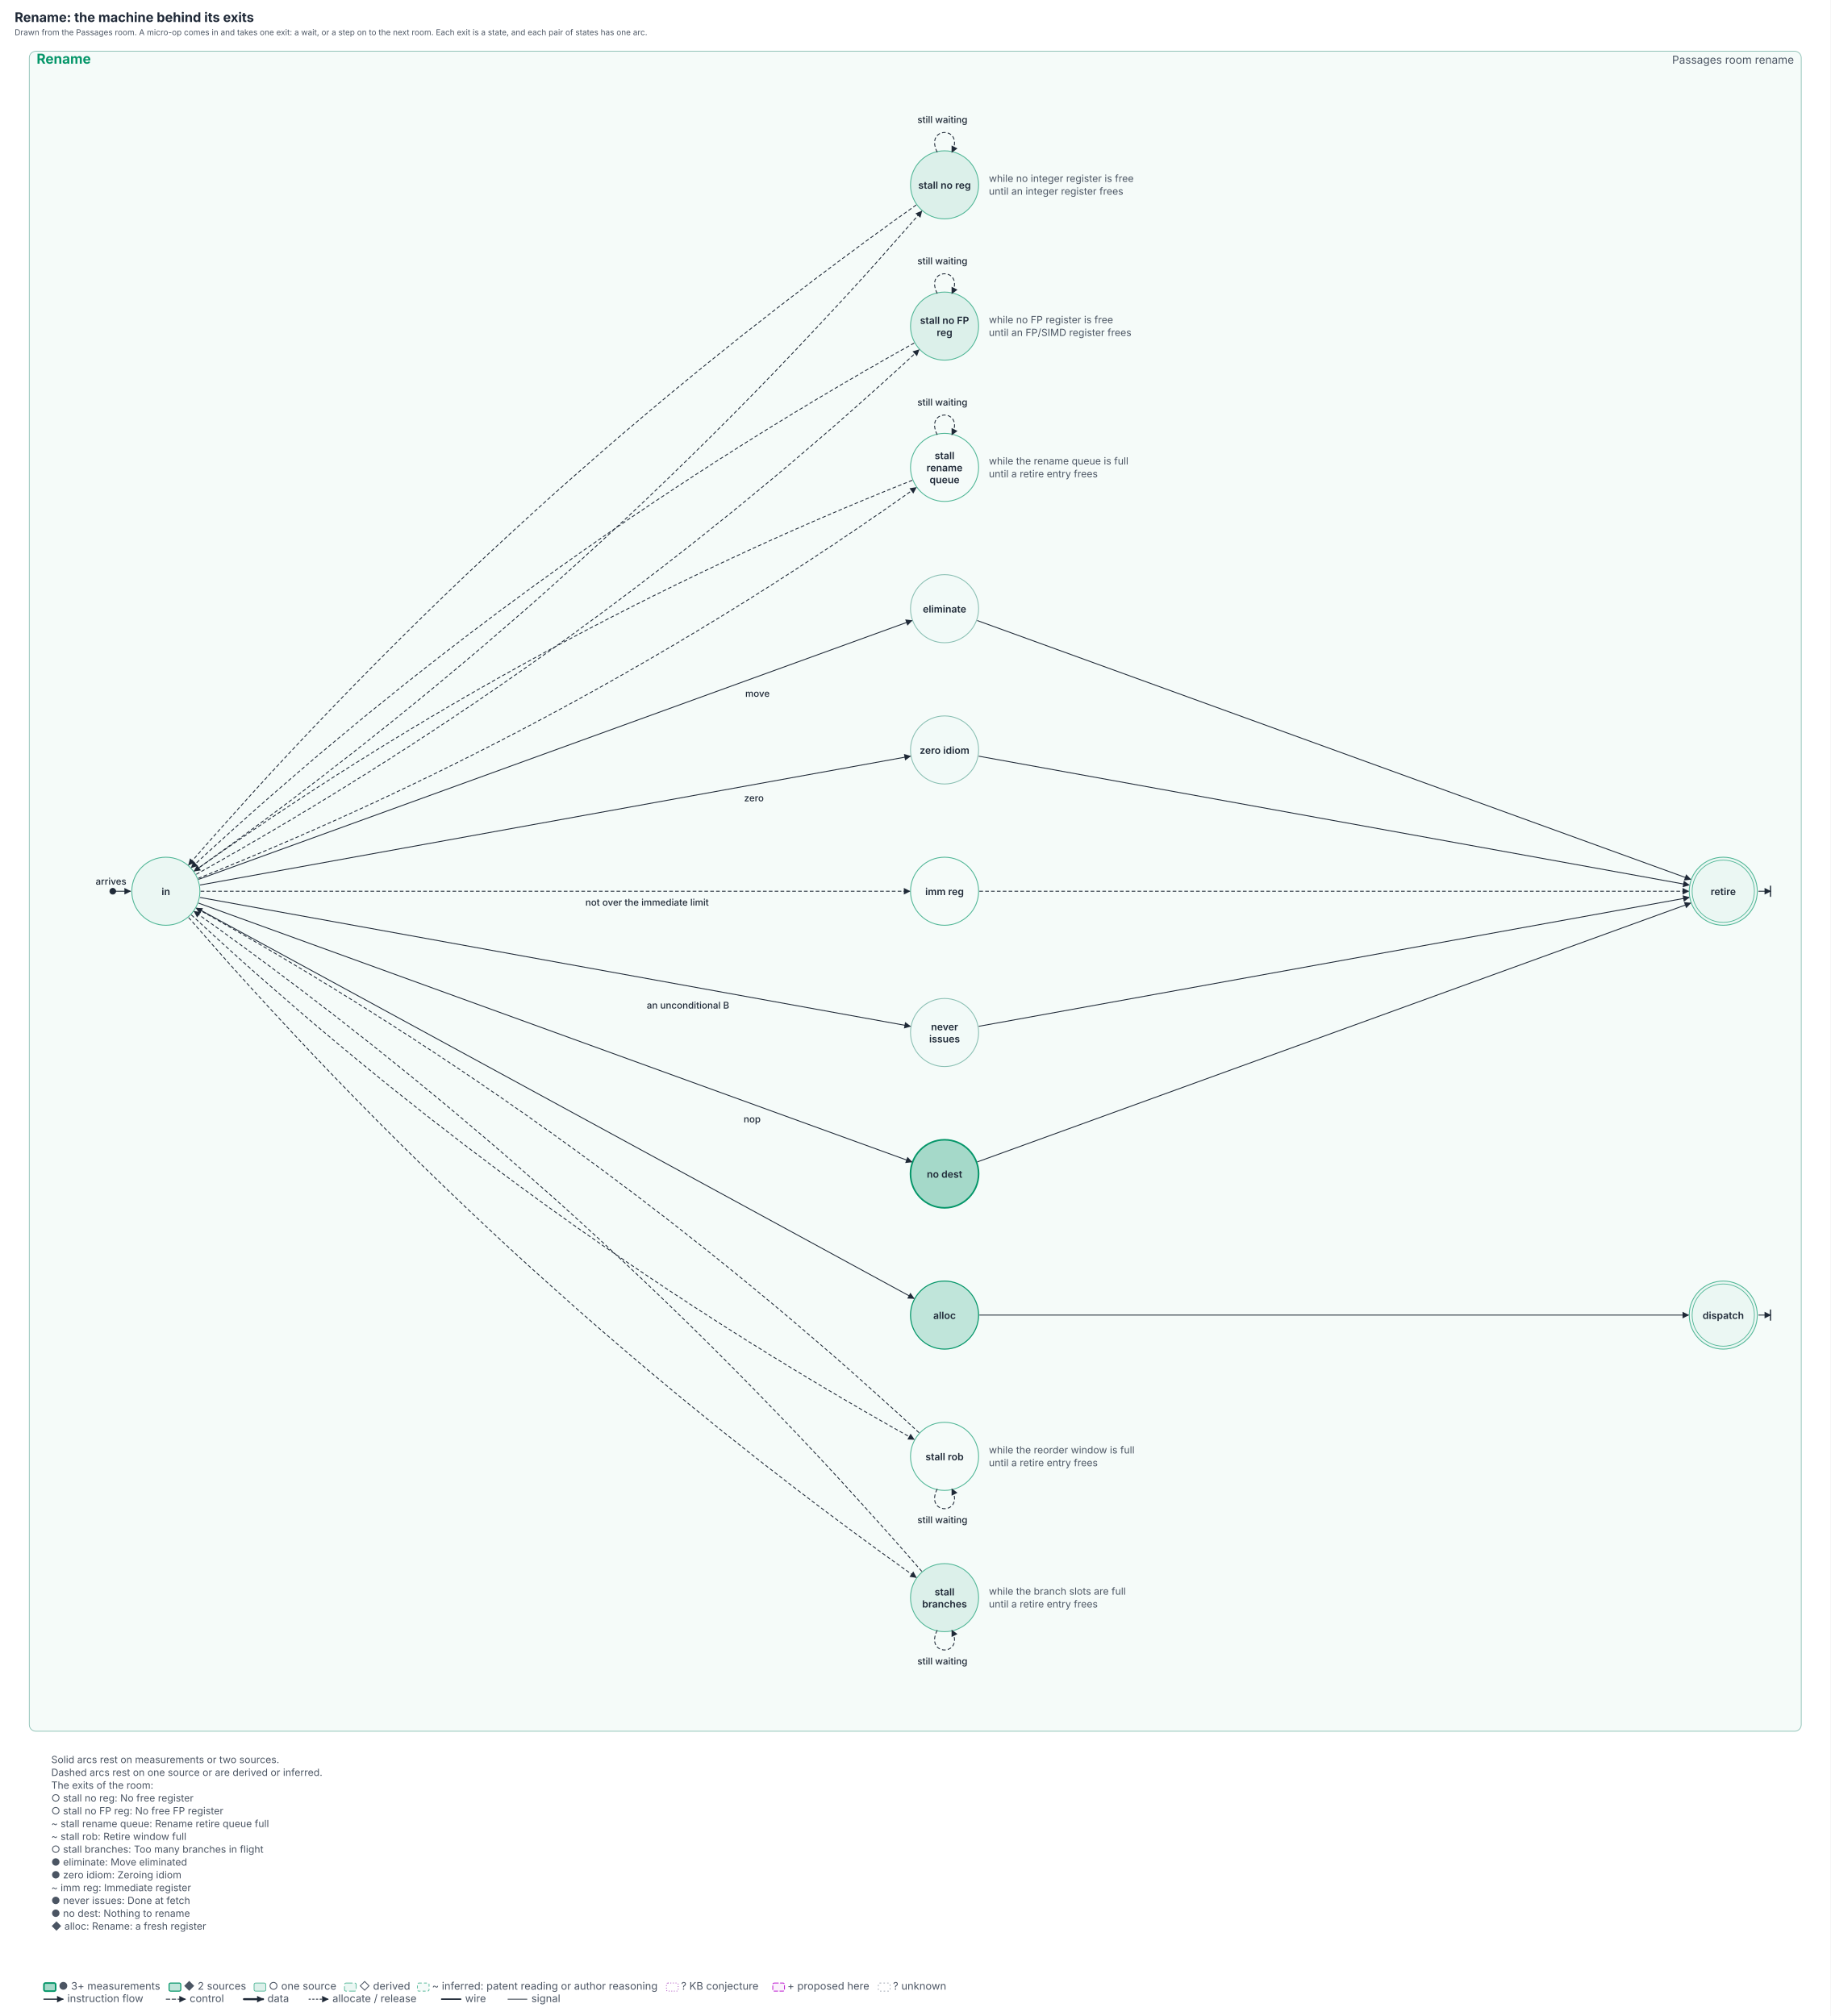
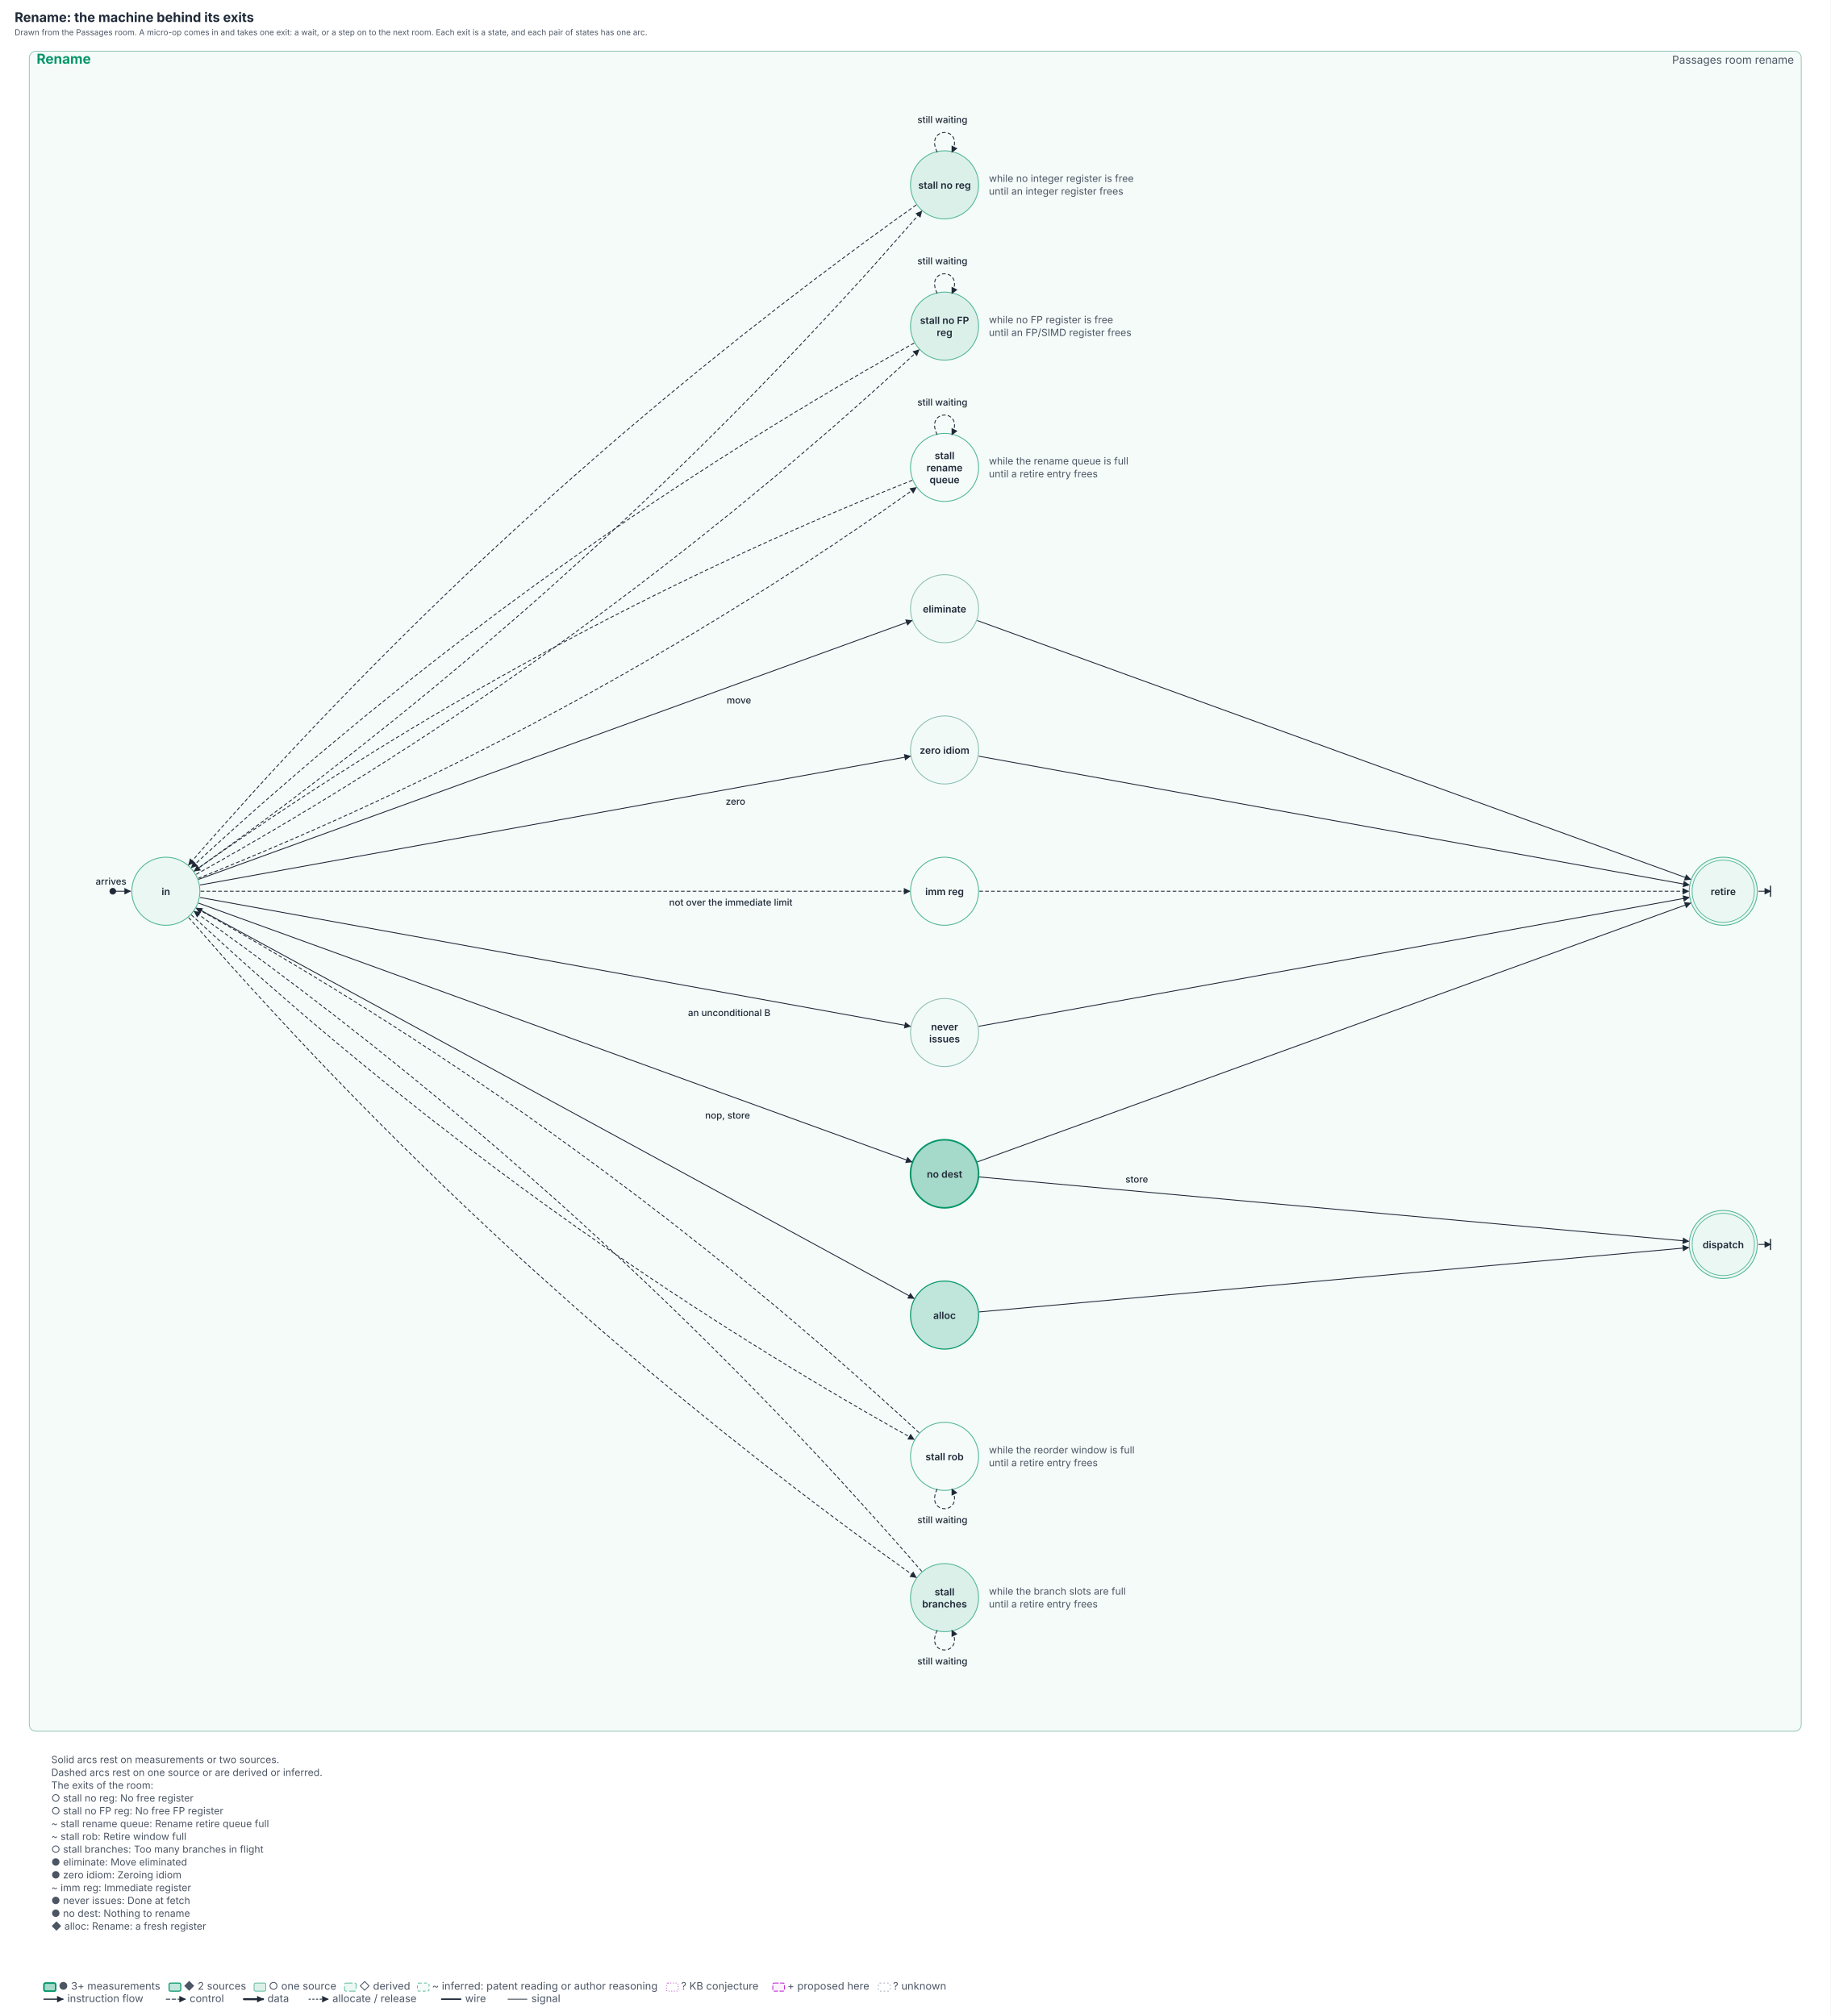
<svg xmlns="http://www.w3.org/2000/svg" viewBox="0 0 2500 2754.0" width="2500" height="2754.0" role="img" aria-label="Rename: the machine behind its exits" font-family="Inter, 'Helvetica Neue', Arial, sans-serif" data-kinds="fsm">
  <defs>
    <marker id="arrow" viewBox="0 0 10 10" refX="9" refY="5" markerWidth="9" markerHeight="9" markerUnits="userSpaceOnUse" orient="auto-start-reverse">
      <path d="M0,0 L10,5 L0,10 z" fill="#1f2937" />
    </marker>
    <marker id="arrowrev" viewBox="0 0 10 10" refX="1" refY="5" markerWidth="9" markerHeight="9" markerUnits="userSpaceOnUse" orient="auto-start-reverse">
      <path d="M10,0 L0,5 L10,10 z" fill="#1f2937" />
    </marker>
  </defs>
  <rect x="0" y="0" width="2500" height="2754.0" fill="#ffffff" />
  <text x="20" y="30" font-family="Inter, 'Helvetica Neue', Arial, sans-serif" font-size="18" font-weight="700" fill="#1f2937">Rename: the machine behind its exits</text>
  <text x="20" y="48" font-family="Inter, 'Helvetica Neue', Arial, sans-serif" font-size="11" fill="#4b5563">Drawn from the Passages room. A micro-op comes in and takes one exit: a wait, or a step on to the next room. Each exit is a state, and each pair of states has one arc.</text>
  <rect x="40.0" y="70.0" width="2420.0" height="2295.0" rx="9" fill="#f5fbf9" stroke="#8abfb3" stroke-width="1" />
  <text x="50.0" y="87.0" font-family="Inter, 'Helvetica Neue', Arial, sans-serif" font-size="18.75" font-weight="700" fill="#059669" text-anchor="start">Rename</text>
  <text x="2450.0" y="87.0" font-family="Inter, 'Helvetica Neue', Arial, sans-serif" font-size="15" font-weight="400" fill="#4b5563" text-anchor="end">Passages room rename</text>
  <circle cx="226.5" cy="1217.5" r="46.5" fill="#ebf7f3" stroke="#50b696" stroke-width="1.2" />
  <circle cx="1290.0" cy="252.5" r="46.5" fill="#dcf0ea" stroke="#50b696" stroke-width="1.2" />
  <circle cx="1290.0" cy="445.5" r="46.5" fill="#dcf0ea" stroke="#50b696" stroke-width="1.2" />
  <circle cx="1290.0" cy="638.5" r="46.5" fill="#f5fbf9" stroke="#50b696" stroke-width="1.2" />
  <circle cx="1290.0" cy="831.5" r="46.5" fill="#f2faf8" stroke="#8abfb3" stroke-width="1.2" />
  <circle cx="1290.0" cy="1024.5" r="46.5" fill="#f2faf8" stroke="#8abfb3" stroke-width="1.2" />
  <circle cx="1290.0" cy="1217.5" r="46.5" fill="#f5fbf9" stroke="#50b696" stroke-width="1.2" />
  <circle cx="1290.0" cy="1410.5" r="46.5" fill="#f2faf8" stroke="#8abfb3" stroke-width="1.2" />
  <circle cx="1290.0" cy="1603.5" r="46.5" fill="#a5d9c9" stroke="#059669" stroke-width="2.2" />
  <circle cx="1290.0" cy="1796.5" r="46.5" fill="#c0e5da" stroke="#059669" stroke-width="1.4" />
  <circle cx="1290.0" cy="1989.5" r="46.5" fill="#f5fbf9" stroke="#50b696" stroke-width="1.2" />
  <circle cx="1290.0" cy="2182.5" r="46.5" fill="#dcf0ea" stroke="#50b696" stroke-width="1.2" />
  <circle cx="2353.5" cy="1217.5" r="46.5" fill="#ebf7f3" stroke="#50b696" stroke-width="1.2" />
  <circle cx="2353.5" cy="1217.5" r="42.5" fill="none" stroke="#50b696" stroke-width="1" />
-   <circle cx="2353.5" cy="1796.5" r="46.5" fill="#ebf7f3" stroke="#50b696" stroke-width="1.2" />
-   <circle cx="2353.5" cy="1796.5" r="42.5" fill="none" stroke="#50b696" stroke-width="1" />
+   <circle cx="2353.5" cy="1700.0" r="46.5" fill="#ebf7f3" stroke="#50b696" stroke-width="1.2" />
+   <circle cx="2353.5" cy="1700.0" r="42.5" fill="none" stroke="#50b696" stroke-width="1" />
  <circle cx="154.0" cy="1217.5" r="4" fill="#1f2937" stroke="#1f2937" stroke-width="1" />
  <polyline points="2402.0,1217.5 2418.0,1217.5" fill="none" stroke="#1f2937" stroke-width="1.2" marker-end="url(#arrow)" stroke-linejoin="round" stroke-linecap="round" />
  <polyline points="2418.0,1210.5 2418.0,1224.5" fill="none" stroke="#1f2937" stroke-width="1.6" stroke-linejoin="round" stroke-linecap="round" />
-   <polyline points="2402.0,1796.5 2418.0,1796.5" fill="none" stroke="#1f2937" stroke-width="1.2" marker-end="url(#arrow)" stroke-linejoin="round" stroke-linecap="round" />
-   <polyline points="2418.0,1789.5 2418.0,1803.5" fill="none" stroke="#1f2937" stroke-width="1.6" stroke-linejoin="round" stroke-linecap="round" />
+   <polyline points="2402.0,1700.0 2418.0,1700.0" fill="none" stroke="#1f2937" stroke-width="1.2" marker-end="url(#arrow)" stroke-linejoin="round" stroke-linecap="round" />
+   <polyline points="2418.0,1693.0 2418.0,1707.0" fill="none" stroke="#1f2937" stroke-width="1.6" stroke-linejoin="round" stroke-linecap="round" />
  <polyline points="158.0,1217.5 178.0,1217.5" fill="none" stroke="#1f2937" stroke-width="1.2" marker-end="url(#arrow)" stroke-linejoin="round" stroke-linecap="round" />
  <path d="M 265.2,1190.0 Q 816.1,798.8 1258.9,288.4" fill="none" stroke="#1f2937" stroke-width="1.2" stroke-dasharray="5 3" marker-end="url(#arrow)" />
  <path d="M 268.0,1194.4 Q 804.6,895.3 1255.2,477.8" fill="none" stroke="#1f2937" stroke-width="1.2" stroke-dasharray="5 3" marker-end="url(#arrow)" />
  <path d="M 270.6,1199.9 Q 793.0,991.8 1251.3,666.0" fill="none" stroke="#1f2937" stroke-width="1.2" stroke-dasharray="5 3" marker-end="url(#arrow)" />
  <path d="M 271.1,1201.3 Q 758.2,1024.5 1245.4,847.7" fill="none" stroke="#1f2937" stroke-width="1.2" marker-end="url(#arrow)" />
  <path d="M 273.2,1209.0 Q 758.2,1121.0 1243.3,1033.0" fill="none" stroke="#1f2937" stroke-width="1.2" marker-end="url(#arrow)" />
  <path d="M 274.0,1217.5 Q 758.2,1217.5 1242.5,1217.5" fill="none" stroke="#1f2937" stroke-width="1.2" stroke-dasharray="5 3" marker-end="url(#arrow)" />
  <path d="M 273.2,1226.0 Q 758.2,1314.0 1243.3,1402.0" fill="none" stroke="#1f2937" stroke-width="1.2" marker-end="url(#arrow)" />
  <path d="M 271.1,1233.7 Q 758.2,1410.5 1245.4,1587.3" fill="none" stroke="#1f2937" stroke-width="1.2" marker-end="url(#arrow)" />
  <path d="M 268.2,1240.2 Q 758.2,1507.0 1248.3,1773.8" fill="none" stroke="#1f2937" stroke-width="1.2" marker-end="url(#arrow)" />
  <path d="M 261.3,1249.8 Q 711.9,1667.3 1248.5,1966.4" fill="none" stroke="#1f2937" stroke-width="1.2" stroke-dasharray="5 3" marker-end="url(#arrow)" />
  <path d="M 257.6,1253.4 Q 700.4,1763.8 1251.3,2155.0" fill="none" stroke="#1f2937" stroke-width="1.2" stroke-dasharray="5 3" marker-end="url(#arrow)" />
  <path d="M 1334.6,847.7 Q 1821.8,1024.5 2308.9,1201.3" fill="none" stroke="#1f2937" stroke-width="1.2" marker-end="url(#arrow)" />
  <path d="M 1336.7,1033.0 Q 1821.8,1121.0 2306.8,1209.0" fill="none" stroke="#1f2937" stroke-width="1.2" marker-end="url(#arrow)" />
  <path d="M 1337.5,1217.5 Q 1821.8,1217.5 2306.0,1217.5" fill="none" stroke="#1f2937" stroke-width="1.2" stroke-dasharray="5 3" marker-end="url(#arrow)" />
  <path d="M 1336.7,1402.0 Q 1821.8,1314.0 2306.8,1226.0" fill="none" stroke="#1f2937" stroke-width="1.2" marker-end="url(#arrow)" />
  <path d="M 1334.6,1587.3 Q 1821.8,1410.5 2308.9,1233.7" fill="none" stroke="#1f2937" stroke-width="1.2" marker-end="url(#arrow)" />
-   <path d="M 1337.5,1796.5 Q 1821.8,1796.5 2306.0,1796.5" fill="none" stroke="#1f2937" stroke-width="1.2" marker-end="url(#arrow)" />
+   <path d="M 1337.3,1607.8 Q 1821.8,1651.8 2306.2,1695.7" fill="none" stroke="#1f2937" stroke-width="1.2" marker-end="url(#arrow)" />
+   <path d="M 1337.3,1792.2 Q 1821.8,1748.2 2306.2,1704.3" fill="none" stroke="#1f2937" stroke-width="1.2" marker-end="url(#arrow)" />
  <path d="M 1280.0,208.0 C 1262.0,172.0 1318.0,172.0 1300.0,208.0" fill="none" stroke="#1f2937" stroke-width="1.2" stroke-dasharray="5 3" marker-end="url(#arrow)" />
  <path d="M 1251.3,280.0 Q 700.4,671.2 257.6,1181.6" fill="none" stroke="#1f2937" stroke-width="1.2" stroke-dasharray="5 3" marker-end="url(#arrow)" />
  <path d="M 1280.0,401.0 C 1262.0,365.0 1318.0,365.0 1300.0,401.0" fill="none" stroke="#1f2937" stroke-width="1.2" stroke-dasharray="5 3" marker-end="url(#arrow)" />
  <path d="M 1248.5,468.6 Q 711.9,767.7 261.3,1185.2" fill="none" stroke="#1f2937" stroke-width="1.2" stroke-dasharray="5 3" marker-end="url(#arrow)" />
  <path d="M 1280.0,594.0 C 1262.0,558.0 1318.0,558.0 1300.0,594.0" fill="none" stroke="#1f2937" stroke-width="1.2" stroke-dasharray="5 3" marker-end="url(#arrow)" />
  <path d="M 1245.9,656.1 Q 723.5,864.2 265.2,1190.0" fill="none" stroke="#1f2937" stroke-width="1.2" stroke-dasharray="5 3" marker-end="url(#arrow)" />
  <path d="M 1280.0,2034.0 C 1262.0,2070.0 1318.0,2070.0 1300.0,2034.0" fill="none" stroke="#1f2937" stroke-width="1.2" stroke-dasharray="5 3" marker-end="url(#arrow)" />
  <path d="M 1255.2,1957.2 Q 804.6,1539.7 268.0,1240.6" fill="none" stroke="#1f2937" stroke-width="1.2" stroke-dasharray="5 3" marker-end="url(#arrow)" />
  <path d="M 1280.0,2227.0 C 1262.0,2263.0 1318.0,2263.0 1300.0,2227.0" fill="none" stroke="#1f2937" stroke-width="1.2" stroke-dasharray="5 3" marker-end="url(#arrow)" />
  <path d="M 1258.9,2146.6 Q 816.1,1636.2 265.2,1245.0" fill="none" stroke="#1f2937" stroke-width="1.2" stroke-dasharray="5 3" marker-end="url(#arrow)" />
  <text x="226.5" y="1222.8" font-family="Inter, 'Helvetica Neue', Arial, sans-serif" font-size="13.5" font-weight="600" fill="#1f2937" text-anchor="middle">in</text>
  <text x="1290.0" y="257.8" font-family="Inter, 'Helvetica Neue', Arial, sans-serif" font-size="13.5" font-weight="600" fill="#1f2937" text-anchor="middle">stall no reg</text>
  <text x="1290.0" y="442.5" font-family="Inter, 'Helvetica Neue', Arial, sans-serif" font-size="13.5" font-weight="600" fill="#1f2937" text-anchor="middle">stall no FP</text>
  <text x="1290.0" y="459.0" font-family="Inter, 'Helvetica Neue', Arial, sans-serif" font-size="13.5" font-weight="600" fill="#1f2937" text-anchor="middle">reg</text>
  <text x="1290.0" y="627.2" font-family="Inter, 'Helvetica Neue', Arial, sans-serif" font-size="13.5" font-weight="600" fill="#1f2937" text-anchor="middle">stall</text>
  <text x="1290.0" y="643.8" font-family="Inter, 'Helvetica Neue', Arial, sans-serif" font-size="13.5" font-weight="600" fill="#1f2937" text-anchor="middle">rename</text>
  <text x="1290.0" y="660.2" font-family="Inter, 'Helvetica Neue', Arial, sans-serif" font-size="13.5" font-weight="600" fill="#1f2937" text-anchor="middle">queue</text>
  <text x="1290.0" y="836.8" font-family="Inter, 'Helvetica Neue', Arial, sans-serif" font-size="13.5" font-weight="600" fill="#1f2937" text-anchor="middle">eliminate</text>
  <text x="1290.0" y="1029.8" font-family="Inter, 'Helvetica Neue', Arial, sans-serif" font-size="13.5" font-weight="600" fill="#1f2937" text-anchor="middle">zero idiom</text>
  <text x="1290.0" y="1222.8" font-family="Inter, 'Helvetica Neue', Arial, sans-serif" font-size="13.5" font-weight="600" fill="#1f2937" text-anchor="middle">imm reg</text>
  <text x="1290.0" y="1407.5" font-family="Inter, 'Helvetica Neue', Arial, sans-serif" font-size="13.5" font-weight="600" fill="#1f2937" text-anchor="middle">never</text>
  <text x="1290.0" y="1424.0" font-family="Inter, 'Helvetica Neue', Arial, sans-serif" font-size="13.5" font-weight="600" fill="#1f2937" text-anchor="middle">issues</text>
  <text x="1290.0" y="1608.8" font-family="Inter, 'Helvetica Neue', Arial, sans-serif" font-size="13.5" font-weight="600" fill="#1f2937" text-anchor="middle">no dest</text>
  <text x="1290.0" y="1801.8" font-family="Inter, 'Helvetica Neue', Arial, sans-serif" font-size="13.5" font-weight="600" fill="#1f2937" text-anchor="middle">alloc</text>
  <text x="1290.0" y="1994.8" font-family="Inter, 'Helvetica Neue', Arial, sans-serif" font-size="13.5" font-weight="600" fill="#1f2937" text-anchor="middle">stall rob</text>
  <text x="1290.0" y="2179.5" font-family="Inter, 'Helvetica Neue', Arial, sans-serif" font-size="13.5" font-weight="600" fill="#1f2937" text-anchor="middle">stall</text>
  <text x="1290.0" y="2196.0" font-family="Inter, 'Helvetica Neue', Arial, sans-serif" font-size="13.5" font-weight="600" fill="#1f2937" text-anchor="middle">branches</text>
  <text x="2353.5" y="1222.8" font-family="Inter, 'Helvetica Neue', Arial, sans-serif" font-size="13.5" font-weight="600" fill="#1f2937" text-anchor="middle">retire</text>
-   <text x="2353.5" y="1801.8" font-family="Inter, 'Helvetica Neue', Arial, sans-serif" font-size="13.5" font-weight="600" fill="#1f2937" text-anchor="middle">dispatch</text>
+   <text x="2353.5" y="1705.2" font-family="Inter, 'Helvetica Neue', Arial, sans-serif" font-size="13.5" font-weight="600" fill="#1f2937" text-anchor="middle">dispatch</text>
  <text x="130.6" y="1208.5" font-family="Inter, 'Helvetica Neue', Arial, sans-serif" font-size="12.75" font-weight="500" fill="#1f2937" text-anchor="start" data-owner="tr.arrive">arrives</text>
-   <text x="1017.8" y="951.9" font-family="Inter, 'Helvetica Neue', Arial, sans-serif" font-size="12.75" font-weight="500" fill="#1f2937" text-anchor="start" data-owner="tr.eliminate">move</text>
-   <text x="1016.3" y="1094.7" font-family="Inter, 'Helvetica Neue', Arial, sans-serif" font-size="12.75" font-weight="500" fill="#1f2937" text-anchor="start" data-owner="tr.zero_idiom">zero</text>
-   <text x="799.5" y="1237.2" font-family="Inter, 'Helvetica Neue', Arial, sans-serif" font-size="12.75" font-weight="500" fill="#1f2937" text-anchor="start" data-owner="tr.imm_reg">not over the immediate limit</text>
-   <text x="883.3" y="1377.8" font-family="Inter, 'Helvetica Neue', Arial, sans-serif" font-size="12.75" font-weight="500" fill="#1f2937" text-anchor="start" data-owner="tr.never_issues">an unconditional B</text>
-   <text x="1015.6" y="1533.3" font-family="Inter, 'Helvetica Neue', Arial, sans-serif" font-size="12.75" font-weight="500" fill="#1f2937" text-anchor="start" data-owner="tr.no_dest">nop</text>
+   <text x="992.5" y="961.1" font-family="Inter, 'Helvetica Neue', Arial, sans-serif" font-size="12.75" font-weight="500" fill="#1f2937" text-anchor="start" data-owner="tr.eliminate">move</text>
+   <text x="991.1" y="1099.3" font-family="Inter, 'Helvetica Neue', Arial, sans-serif" font-size="12.75" font-weight="500" fill="#1f2937" text-anchor="start" data-owner="tr.zero_idiom">zero</text>
+   <text x="913.8" y="1237.2" font-family="Inter, 'Helvetica Neue', Arial, sans-serif" font-size="12.75" font-weight="500" fill="#1f2937" text-anchor="start" data-owner="tr.imm_reg">not over the immediate limit</text>
+   <text x="939.6" y="1388.0" font-family="Inter, 'Helvetica Neue', Arial, sans-serif" font-size="12.75" font-weight="500" fill="#1f2937" text-anchor="start" data-owner="tr.never_issues">an unconditional B</text>
+   <text x="963.0" y="1528.1" font-family="Inter, 'Helvetica Neue', Arial, sans-serif" font-size="12.75" font-weight="500" fill="#1f2937" text-anchor="start" data-owner="tr.no_dest">nop, store</text>
+   <text x="1537.0" y="1615.5" font-family="Inter, 'Helvetica Neue', Arial, sans-serif" font-size="12.75" font-weight="500" fill="#1f2937" text-anchor="start" data-owner="tr.no_dest.to_dispatch">store</text>
  <text x="1252.9" y="168.0" font-family="Inter, 'Helvetica Neue', Arial, sans-serif" font-size="12.75" font-weight="500" fill="#1f2937" text-anchor="start" data-owner="tr.stall_no_reg.stay">still waiting</text>
  <text x="1252.9" y="361.0" font-family="Inter, 'Helvetica Neue', Arial, sans-serif" font-size="12.75" font-weight="500" fill="#1f2937" text-anchor="start" data-owner="tr.stall_no_fp_reg.stay">still waiting</text>
  <text x="1252.9" y="554.0" font-family="Inter, 'Helvetica Neue', Arial, sans-serif" font-size="12.75" font-weight="500" fill="#1f2937" text-anchor="start" data-owner="tr.stall_rename_queue.stay">still waiting</text>
  <text x="1252.9" y="2080.8" font-family="Inter, 'Helvetica Neue', Arial, sans-serif" font-size="12.75" font-weight="500" fill="#1f2937" text-anchor="start" data-owner="tr.stall_rob.stay">still waiting</text>
  <text x="1252.9" y="2273.8" font-family="Inter, 'Helvetica Neue', Arial, sans-serif" font-size="12.75" font-weight="500" fill="#1f2937" text-anchor="start" data-owner="tr.stall_branches.stay">still waiting</text>
  <text x="1350.5" y="248.5" font-family="Inter, 'Helvetica Neue', Arial, sans-serif" font-size="13.5" font-weight="400" fill="#4b5563" text-anchor="start" data-owner="stall_no_reg-note">while no integer register is free</text>
  <text x="1350.5" y="266.0" font-family="Inter, 'Helvetica Neue', Arial, sans-serif" font-size="13.5" font-weight="400" fill="#4b5563" text-anchor="start" data-owner="stall_no_reg-note">until an integer register frees</text>
  <text x="1350.5" y="441.5" font-family="Inter, 'Helvetica Neue', Arial, sans-serif" font-size="13.5" font-weight="400" fill="#4b5563" text-anchor="start" data-owner="stall_no_fp_reg-note">while no FP register is free</text>
  <text x="1350.5" y="459.0" font-family="Inter, 'Helvetica Neue', Arial, sans-serif" font-size="13.5" font-weight="400" fill="#4b5563" text-anchor="start" data-owner="stall_no_fp_reg-note">until an FP/SIMD register frees</text>
  <text x="1350.5" y="634.5" font-family="Inter, 'Helvetica Neue', Arial, sans-serif" font-size="13.5" font-weight="400" fill="#4b5563" text-anchor="start" data-owner="stall_rename_queue-note">while the rename queue is full</text>
  <text x="1350.5" y="652.0" font-family="Inter, 'Helvetica Neue', Arial, sans-serif" font-size="13.5" font-weight="400" fill="#4b5563" text-anchor="start" data-owner="stall_rename_queue-note">until a retire entry frees</text>
  <text x="1350.5" y="1985.5" font-family="Inter, 'Helvetica Neue', Arial, sans-serif" font-size="13.5" font-weight="400" fill="#4b5563" text-anchor="start" data-owner="stall_rob-note">while the reorder window is full</text>
  <text x="1350.5" y="2003.0" font-family="Inter, 'Helvetica Neue', Arial, sans-serif" font-size="13.5" font-weight="400" fill="#4b5563" text-anchor="start" data-owner="stall_rob-note">until a retire entry frees</text>
  <text x="1350.5" y="2178.5" font-family="Inter, 'Helvetica Neue', Arial, sans-serif" font-size="13.5" font-weight="400" fill="#4b5563" text-anchor="start" data-owner="stall_branches-note">while the branch slots are full</text>
  <text x="1350.5" y="2196.0" font-family="Inter, 'Helvetica Neue', Arial, sans-serif" font-size="13.5" font-weight="400" fill="#4b5563" text-anchor="start" data-owner="stall_branches-note">until a retire entry frees</text>
  <text x="70.0" y="2408.5" font-family="Inter, 'Helvetica Neue', Arial, sans-serif" font-size="13.5" font-weight="400" fill="#4b5563" text-anchor="start" data-owner="m-exits">Solid arcs rest on measurements or two sources.</text>
  <text x="70.0" y="2426.0" font-family="Inter, 'Helvetica Neue', Arial, sans-serif" font-size="13.5" font-weight="400" fill="#4b5563" text-anchor="start" data-owner="m-exits">Dashed arcs rest on one source or are derived or inferred.</text>
  <text x="70.0" y="2443.5" font-family="Inter, 'Helvetica Neue', Arial, sans-serif" font-size="13.5" font-weight="400" fill="#4b5563" text-anchor="start" data-owner="m-exits">The exits of the room:</text>
  <text x="70.0" y="2461.0" font-family="Inter, 'Helvetica Neue', Arial, sans-serif" font-size="13.5" font-weight="400" fill="#4b5563" text-anchor="start" data-owner="m-exits">○ stall no reg: No free register</text>
  <text x="70.0" y="2478.5" font-family="Inter, 'Helvetica Neue', Arial, sans-serif" font-size="13.5" font-weight="400" fill="#4b5563" text-anchor="start" data-owner="m-exits">○ stall no FP reg: No free FP register</text>
  <text x="70.0" y="2496.0" font-family="Inter, 'Helvetica Neue', Arial, sans-serif" font-size="13.5" font-weight="400" fill="#4b5563" text-anchor="start" data-owner="m-exits">~ stall rename queue: Rename retire queue full</text>
  <text x="70.0" y="2513.5" font-family="Inter, 'Helvetica Neue', Arial, sans-serif" font-size="13.5" font-weight="400" fill="#4b5563" text-anchor="start" data-owner="m-exits">~ stall rob: Retire window full</text>
  <text x="70.0" y="2531.0" font-family="Inter, 'Helvetica Neue', Arial, sans-serif" font-size="13.5" font-weight="400" fill="#4b5563" text-anchor="start" data-owner="m-exits">○ stall branches: Too many branches in flight</text>
  <text x="70.0" y="2548.5" font-family="Inter, 'Helvetica Neue', Arial, sans-serif" font-size="13.5" font-weight="400" fill="#4b5563" text-anchor="start" data-owner="m-exits">● eliminate: Move eliminated</text>
  <text x="70.0" y="2566.0" font-family="Inter, 'Helvetica Neue', Arial, sans-serif" font-size="13.5" font-weight="400" fill="#4b5563" text-anchor="start" data-owner="m-exits">● zero idiom: Zeroing idiom</text>
  <text x="70.0" y="2583.5" font-family="Inter, 'Helvetica Neue', Arial, sans-serif" font-size="13.5" font-weight="400" fill="#4b5563" text-anchor="start" data-owner="m-exits">~ imm reg: Immediate register</text>
  <text x="70.0" y="2601.0" font-family="Inter, 'Helvetica Neue', Arial, sans-serif" font-size="13.5" font-weight="400" fill="#4b5563" text-anchor="start" data-owner="m-exits">● never issues: Done at fetch</text>
  <text x="70.0" y="2618.5" font-family="Inter, 'Helvetica Neue', Arial, sans-serif" font-size="13.5" font-weight="400" fill="#4b5563" text-anchor="start" data-owner="m-exits">● no dest: Nothing to rename</text>
  <text x="70.0" y="2636.0" font-family="Inter, 'Helvetica Neue', Arial, sans-serif" font-size="13.5" font-weight="400" fill="#4b5563" text-anchor="start" data-owner="m-exits">◆ alloc: Rename: a fresh register</text>
  <rect x="60.0" y="2709.0" width="16.0" height="11.0" rx="2" fill="#a5d9c9" stroke="#059669" stroke-width="2.2" />
  <text x="80.0" y="2718.0" font-family="Inter, 'Helvetica Neue', Arial, sans-serif" font-size="14.25" font-weight="400" fill="#4b5563" text-anchor="start">● 3+ measurements</text>
  <rect x="230.9" y="2709.0" width="16.0" height="11.0" rx="2" fill="#c0e5da" stroke="#059669" stroke-width="1.4" />
  <text x="250.9" y="2718.0" font-family="Inter, 'Helvetica Neue', Arial, sans-serif" font-size="14.25" font-weight="400" fill="#4b5563" text-anchor="start">◆ 2 sources</text>
  <rect x="347.0" y="2709.0" width="16.0" height="11.0" rx="2" fill="#dcf0ea" stroke="#50b696" stroke-width="1" />
  <text x="367.0" y="2718.0" font-family="Inter, 'Helvetica Neue', Arial, sans-serif" font-size="14.25" font-weight="400" fill="#4b5563" text-anchor="start">○ one source</text>
  <rect x="470.5" y="2709.0" width="16.0" height="11.0" rx="2" fill="#ebf7f3" stroke="#50b696" stroke-width="1" stroke-dasharray="9 3" />
  <text x="490.5" y="2718.0" font-family="Inter, 'Helvetica Neue', Arial, sans-serif" font-size="14.25" font-weight="400" fill="#4b5563" text-anchor="start">◇ derived</text>
  <rect x="570.0" y="2709.0" width="16.0" height="11.0" rx="2" fill="#f5fbf9" stroke="#50b696" stroke-width="1" stroke-dasharray="4 3" />
  <text x="590.0" y="2718.0" font-family="Inter, 'Helvetica Neue', Arial, sans-serif" font-size="14.25" font-weight="400" fill="#4b5563" text-anchor="start">~ inferred: patent reading or author reasoning</text>
  <rect x="910.2" y="2709.0" width="16.0" height="11.0" rx="2" fill="none" stroke="#b258c5" stroke-width="1.3" stroke-dasharray="1 2.5" />
  <text x="930.2" y="2718.0" font-family="Inter, 'Helvetica Neue', Arial, sans-serif" font-size="14.25" font-weight="400" fill="#4b5563" text-anchor="start">? KB conjecture</text>
  <rect x="1055.4" y="2709.0" width="16.0" height="11.0" rx="2" fill="#fbf2fc" stroke="#c026d3" stroke-width="1.2" stroke-dasharray="6 2" />
  <text x="1075.4" y="2718.0" font-family="Inter, 'Helvetica Neue', Arial, sans-serif" font-size="14.25" font-weight="400" fill="#4b5563" text-anchor="start">+ proposed here</text>
  <rect x="1199.6" y="2709.0" width="16.0" height="11.0" rx="2" fill="none" stroke="#9ca3af" stroke-width="1" stroke-dasharray="2 3" />
  <text x="1219.6" y="2718.0" font-family="Inter, 'Helvetica Neue', Arial, sans-serif" font-size="14.25" font-weight="400" fill="#4b5563" text-anchor="start">? unknown</text>
  <polyline points="60.0,2731.0 86.0,2731.0" fill="none" stroke="#1f2937" stroke-width="1.6" marker-end="url(#arrow)" stroke-linejoin="round" stroke-linecap="round" />
  <text x="92.0" y="2735.0" font-family="Inter, 'Helvetica Neue', Arial, sans-serif" font-size="14.25" font-weight="400" fill="#4b5563" text-anchor="start">instruction flow</text>
  <polyline points="227.0,2731.0 253.0,2731.0" fill="none" stroke="#1f2937" stroke-width="1.2" stroke-dasharray="5 3" marker-end="url(#arrow)" stroke-linejoin="round" stroke-linecap="round" />
  <text x="259.0" y="2735.0" font-family="Inter, 'Helvetica Neue', Arial, sans-serif" font-size="14.25" font-weight="400" fill="#4b5563" text-anchor="start">control</text>
  <polyline points="333.2,2731.0 359.2,2731.0" fill="none" stroke="#1f2937" stroke-width="2.8" marker-end="url(#arrow)" stroke-linejoin="round" stroke-linecap="round" />
  <text x="365.2" y="2735.0" font-family="Inter, 'Helvetica Neue', Arial, sans-serif" font-size="14.25" font-weight="400" fill="#4b5563" text-anchor="start">data</text>
  <polyline points="422.0,2731.0 448.0,2731.0" fill="none" stroke="#1f2937" stroke-width="1.2" stroke-dasharray="2 3" marker-end="url(#arrow)" stroke-linejoin="round" stroke-linecap="round" />
  <text x="454.0" y="2735.0" font-family="Inter, 'Helvetica Neue', Arial, sans-serif" font-size="14.25" font-weight="400" fill="#4b5563" text-anchor="start">allocate / release</text>
  <polyline points="603.2,2731.0 629.2,2731.0" fill="none" stroke="#1f2937" stroke-width="2.0" stroke-linejoin="round" stroke-linecap="round" />
  <text x="635.2" y="2735.0" font-family="Inter, 'Helvetica Neue', Arial, sans-serif" font-size="14.25" font-weight="400" fill="#4b5563" text-anchor="start">wire</text>
  <polyline points="693.7,2731.0 719.7,2731.0" fill="none" stroke="#1f2937" stroke-width="1.0" stroke-linejoin="round" stroke-linecap="round" />
  <text x="725.7" y="2735.0" font-family="Inter, 'Helvetica Neue', Arial, sans-serif" font-size="14.25" font-weight="400" fill="#4b5563" text-anchor="start">signal</text>
  <g class="hot-layer">
    <rect class="hot" data-bid="st.in" x="180.0" y="1171.0" width="93.0" height="93.0" fill="transparent" stroke="none" pointer-events="all" />
    <rect class="hot" data-bid="st.stall_no_reg" x="1243.5" y="206.0" width="93.0" height="93.0" fill="transparent" stroke="none" pointer-events="all" />
    <rect class="hot" data-bid="st.stall_no_fp_reg" x="1243.5" y="399.0" width="93.0" height="93.0" fill="transparent" stroke="none" pointer-events="all" />
    <rect class="hot" data-bid="st.stall_rename_queue" x="1243.5" y="592.0" width="93.0" height="93.0" fill="transparent" stroke="none" pointer-events="all" />
    <rect class="hot" data-bid="st.eliminate" x="1243.5" y="785.0" width="93.0" height="93.0" fill="transparent" stroke="none" pointer-events="all" />
    <rect class="hot" data-bid="st.zero_idiom" x="1243.5" y="978.0" width="93.0" height="93.0" fill="transparent" stroke="none" pointer-events="all" />
    <rect class="hot" data-bid="st.imm_reg" x="1243.5" y="1171.0" width="93.0" height="93.0" fill="transparent" stroke="none" pointer-events="all" />
    <rect class="hot" data-bid="st.never_issues" x="1243.5" y="1364.0" width="93.0" height="93.0" fill="transparent" stroke="none" pointer-events="all" />
    <rect class="hot" data-bid="st.no_dest" x="1243.5" y="1557.0" width="93.0" height="93.0" fill="transparent" stroke="none" pointer-events="all" />
    <rect class="hot" data-bid="st.alloc" x="1243.5" y="1750.0" width="93.0" height="93.0" fill="transparent" stroke="none" pointer-events="all" />
    <rect class="hot" data-bid="st.stall_rob" x="1243.5" y="1943.0" width="93.0" height="93.0" fill="transparent" stroke="none" pointer-events="all" />
    <rect class="hot" data-bid="st.stall_branches" x="1243.5" y="2136.0" width="93.0" height="93.0" fill="transparent" stroke="none" pointer-events="all" />
    <rect class="hot" data-bid="st.to_retire" x="2307.0" y="1171.0" width="93.0" height="93.0" fill="transparent" stroke="none" pointer-events="all" />
-     <rect class="hot" data-bid="st.to_dispatch" x="2307.0" y="1750.0" width="93.0" height="93.0" fill="transparent" stroke="none" pointer-events="all" />
+     <rect class="hot" data-bid="st.to_dispatch" x="2307.0" y="1653.5" width="93.0" height="93.0" fill="transparent" stroke="none" pointer-events="all" />
    <rect class="hot hot-slot" data-bid="tr.arrive" x="149.0" y="1197.5" width="30.0" height="28.0" fill="transparent" stroke="none" pointer-events="all" />
    <rect class="hot hot-slot" data-bid="tr.stall_no_reg" x="261.2" y="284.4" width="1001.6" height="909.6" fill="transparent" stroke="none" pointer-events="all" />
    <rect class="hot hot-slot" data-bid="tr.stall_no_fp_reg" x="264.0" y="473.8" width="995.2" height="724.6" fill="transparent" stroke="none" pointer-events="all" />
    <rect class="hot hot-slot" data-bid="tr.stall_rename_queue" x="266.6" y="662.0" width="988.7" height="541.9" fill="transparent" stroke="none" pointer-events="all" />
    <rect class="hot hot-slot" data-bid="tr.eliminate" x="267.1" y="843.7" width="982.2" height="361.6" fill="transparent" stroke="none" pointer-events="all" />
    <rect class="hot hot-slot" data-bid="tr.zero_idiom" x="269.2" y="1029.0" width="978.0" height="184.0" fill="transparent" stroke="none" pointer-events="all" />
    <rect class="hot hot-slot" data-bid="tr.imm_reg" x="270.0" y="1213.5" width="976.5" height="8.0" fill="transparent" stroke="none" pointer-events="all" />
    <rect class="hot hot-slot" data-bid="tr.never_issues" x="269.2" y="1222.0" width="978.0" height="184.0" fill="transparent" stroke="none" pointer-events="all" />
    <rect class="hot hot-slot" data-bid="tr.no_dest" x="267.1" y="1229.7" width="982.2" height="361.6" fill="transparent" stroke="none" pointer-events="all" />
    <rect class="hot hot-slot" data-bid="tr.alloc" x="264.2" y="1236.2" width="988.1" height="541.6" fill="transparent" stroke="none" pointer-events="all" />
    <rect class="hot hot-slot" data-bid="tr.stall_rob" x="257.3" y="1245.8" width="995.2" height="724.6" fill="transparent" stroke="none" pointer-events="all" />
    <rect class="hot hot-slot" data-bid="tr.stall_branches" x="253.6" y="1249.4" width="1001.6" height="909.6" fill="transparent" stroke="none" pointer-events="all" />
    <rect class="hot hot-slot" data-bid="tr.eliminate.to_retire" x="1330.6" y="843.7" width="982.2" height="361.6" fill="transparent" stroke="none" pointer-events="all" />
    <rect class="hot hot-slot" data-bid="tr.zero_idiom.to_retire" x="1332.7" y="1029.0" width="978.0" height="184.0" fill="transparent" stroke="none" pointer-events="all" />
    <rect class="hot hot-slot" data-bid="tr.imm_reg.to_retire" x="1333.5" y="1213.5" width="976.5" height="8.0" fill="transparent" stroke="none" pointer-events="all" />
    <rect class="hot hot-slot" data-bid="tr.never_issues.to_retire" x="1332.7" y="1222.0" width="978.0" height="184.0" fill="transparent" stroke="none" pointer-events="all" />
    <rect class="hot hot-slot" data-bid="tr.no_dest.to_retire" x="1330.6" y="1229.7" width="982.2" height="361.6" fill="transparent" stroke="none" pointer-events="all" />
-     <rect class="hot hot-slot" data-bid="tr.alloc.to_dispatch" x="1333.5" y="1792.5" width="976.5" height="8.0" fill="transparent" stroke="none" pointer-events="all" />
+     <rect class="hot hot-slot" data-bid="tr.no_dest.to_dispatch" x="1333.3" y="1603.8" width="976.9" height="95.9" fill="transparent" stroke="none" pointer-events="all" />
+     <rect class="hot hot-slot" data-bid="tr.alloc.to_dispatch" x="1333.3" y="1700.3" width="976.9" height="95.9" fill="transparent" stroke="none" pointer-events="all" />
    <rect class="hot hot-slot" data-bid="tr.stall_no_reg.stay" x="1272.4" y="177.0" width="35.1" height="35.0" fill="transparent" stroke="none" pointer-events="all" />
    <rect class="hot hot-slot" data-bid="tr.stall_no_reg.until" x="253.6" y="276.0" width="1001.6" height="909.6" fill="transparent" stroke="none" pointer-events="all" />
    <rect class="hot hot-slot" data-bid="tr.stall_no_fp_reg.stay" x="1272.4" y="370.0" width="35.1" height="35.0" fill="transparent" stroke="none" pointer-events="all" />
    <rect class="hot hot-slot" data-bid="tr.stall_no_fp_reg.until" x="257.3" y="464.6" width="995.2" height="724.6" fill="transparent" stroke="none" pointer-events="all" />
    <rect class="hot hot-slot" data-bid="tr.stall_rename_queue.stay" x="1272.4" y="563.0" width="35.1" height="35.0" fill="transparent" stroke="none" pointer-events="all" />
    <rect class="hot hot-slot" data-bid="tr.stall_rename_queue.until" x="261.2" y="652.1" width="988.7" height="541.9" fill="transparent" stroke="none" pointer-events="all" />
    <rect class="hot hot-slot" data-bid="tr.stall_rob.stay" x="1272.4" y="2030.0" width="35.1" height="35.0" fill="transparent" stroke="none" pointer-events="all" />
    <rect class="hot hot-slot" data-bid="tr.stall_rob.until" x="264.0" y="1236.6" width="995.2" height="724.6" fill="transparent" stroke="none" pointer-events="all" />
    <rect class="hot hot-slot" data-bid="tr.stall_branches.stay" x="1272.4" y="2223.0" width="35.1" height="35.0" fill="transparent" stroke="none" pointer-events="all" />
    <rect class="hot hot-slot" data-bid="tr.stall_branches.until" x="261.2" y="1241.0" width="1001.6" height="909.6" fill="transparent" stroke="none" pointer-events="all" />
    <rect class="hot hot-slot" data-bid="machine" x="70.0" y="196.0" width="2360.0" height="2043.0" fill="transparent" stroke="none" pointer-events="all" />
    <rect class="hot hot-frame" data-bid="fm" x="40" y="70" width="2420" height="2295" fill="transparent" stroke="none" pointer-events="none" />
  </g>
</svg>
